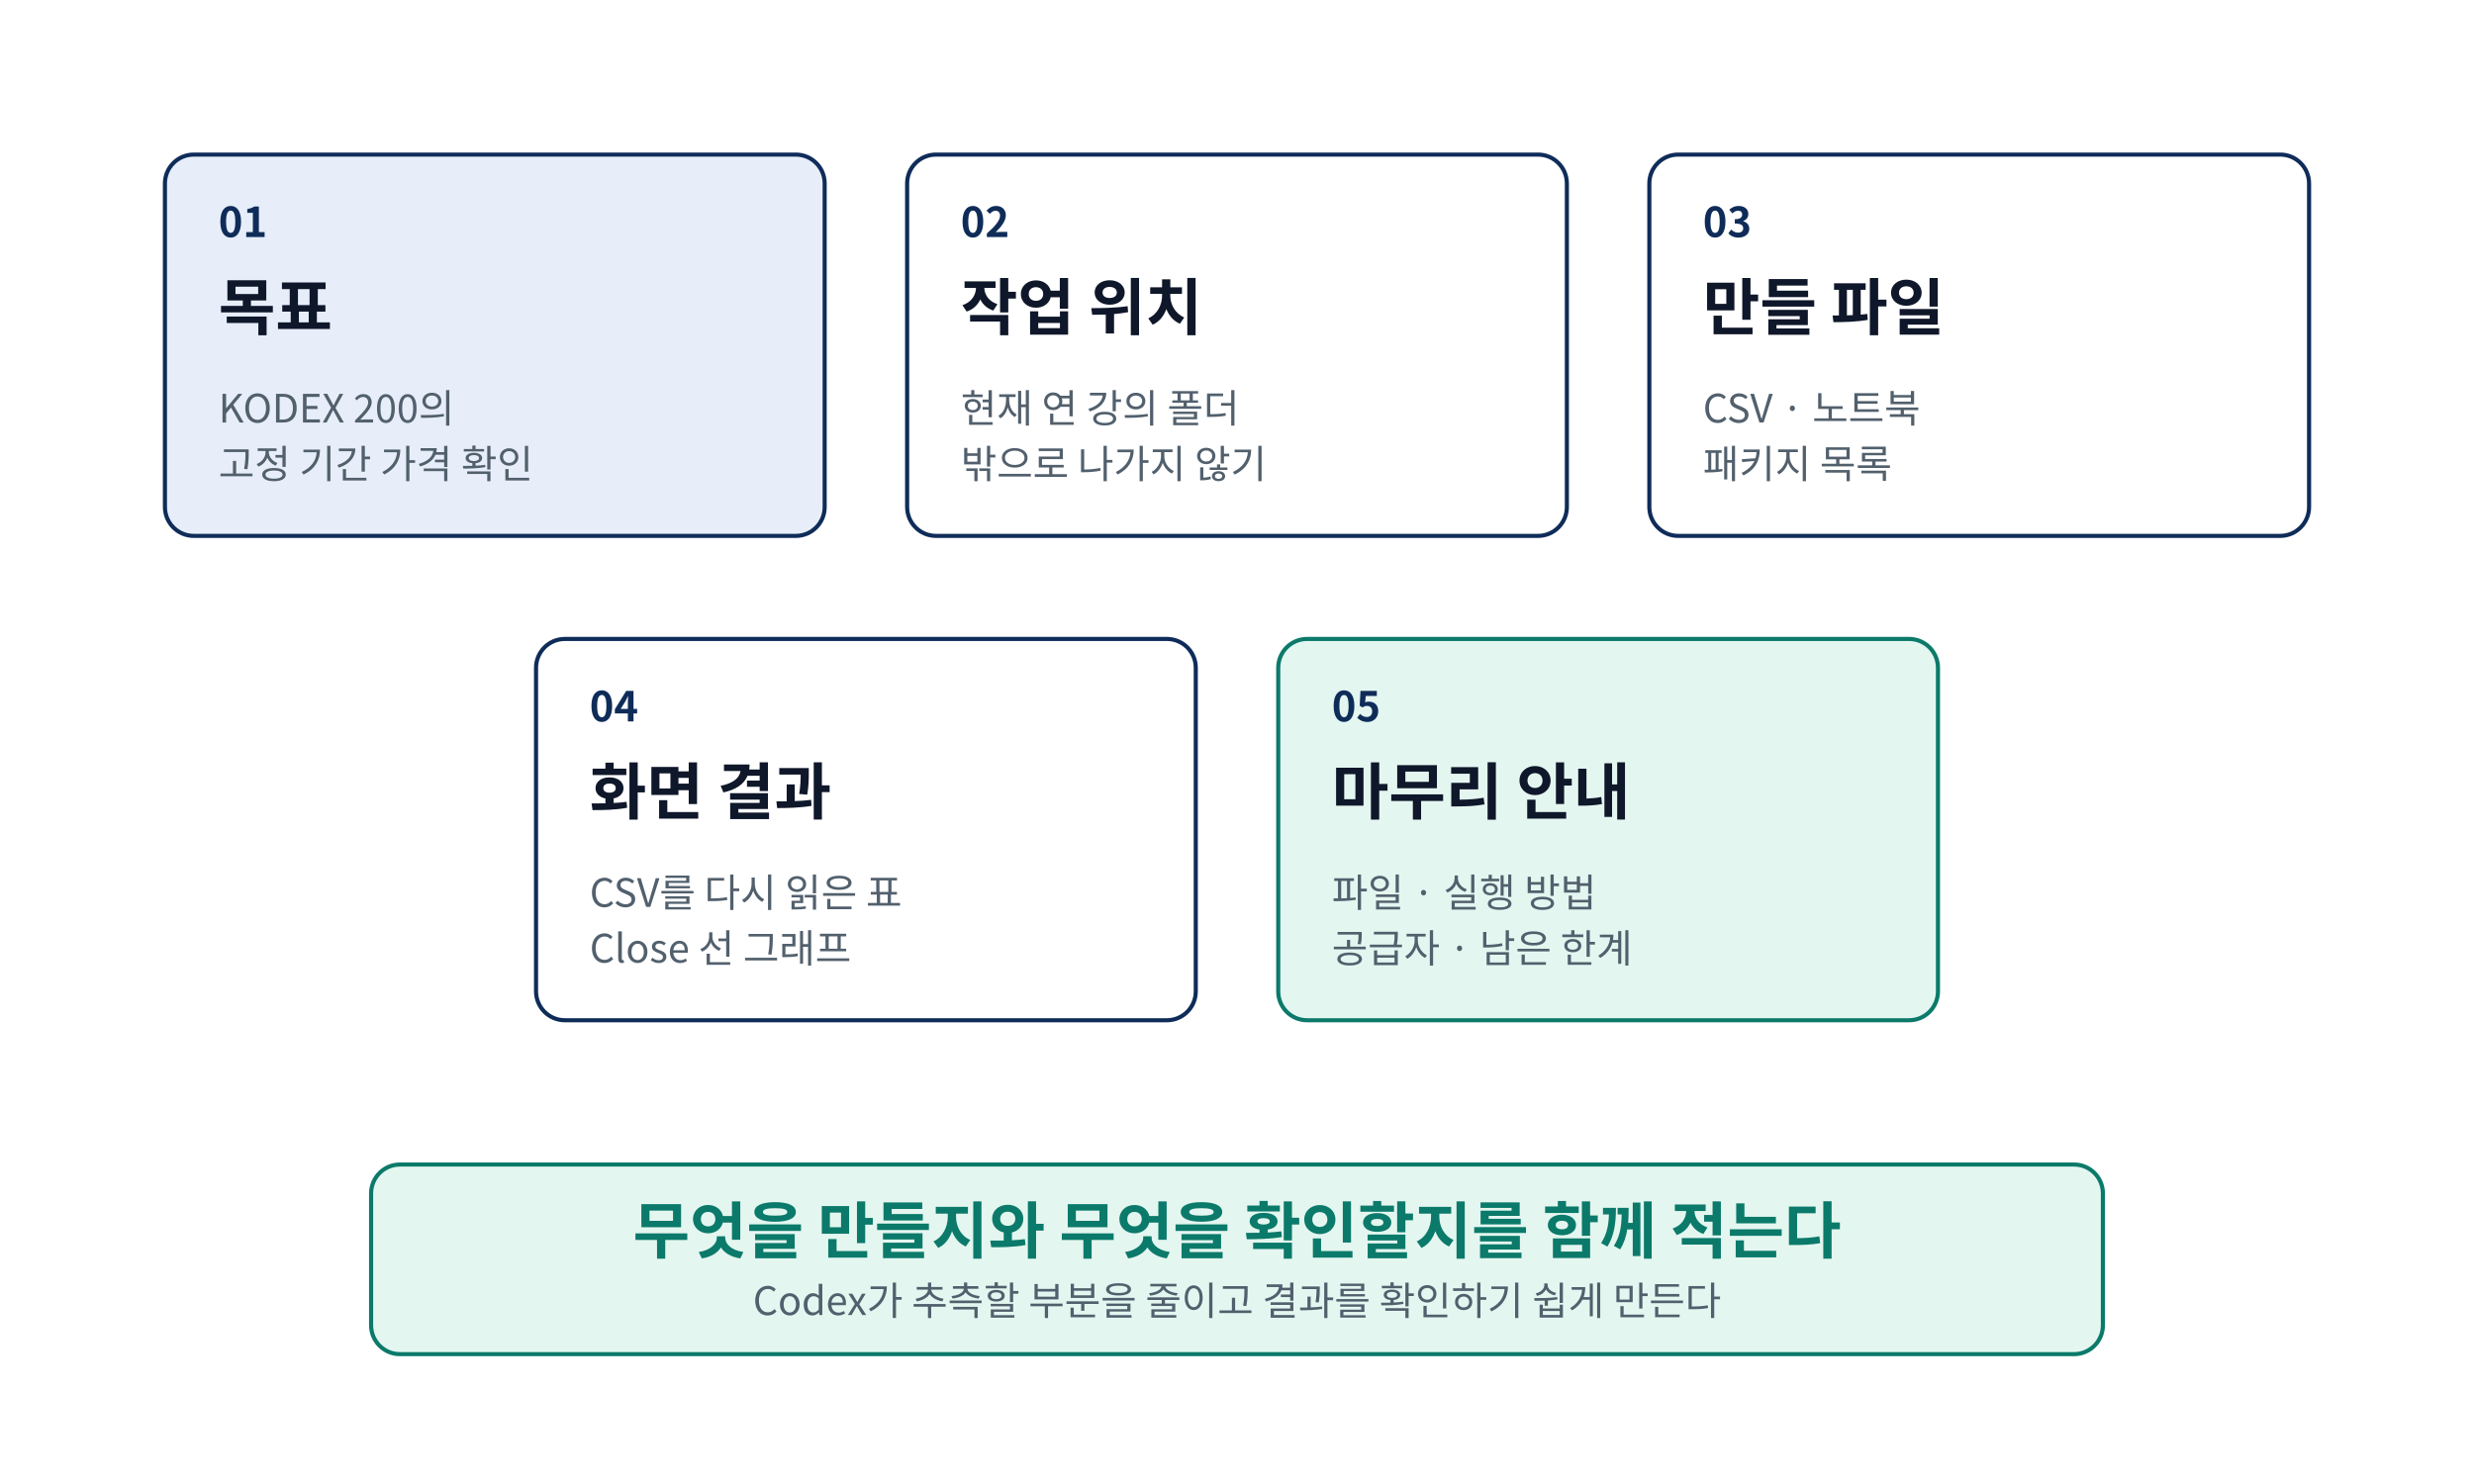
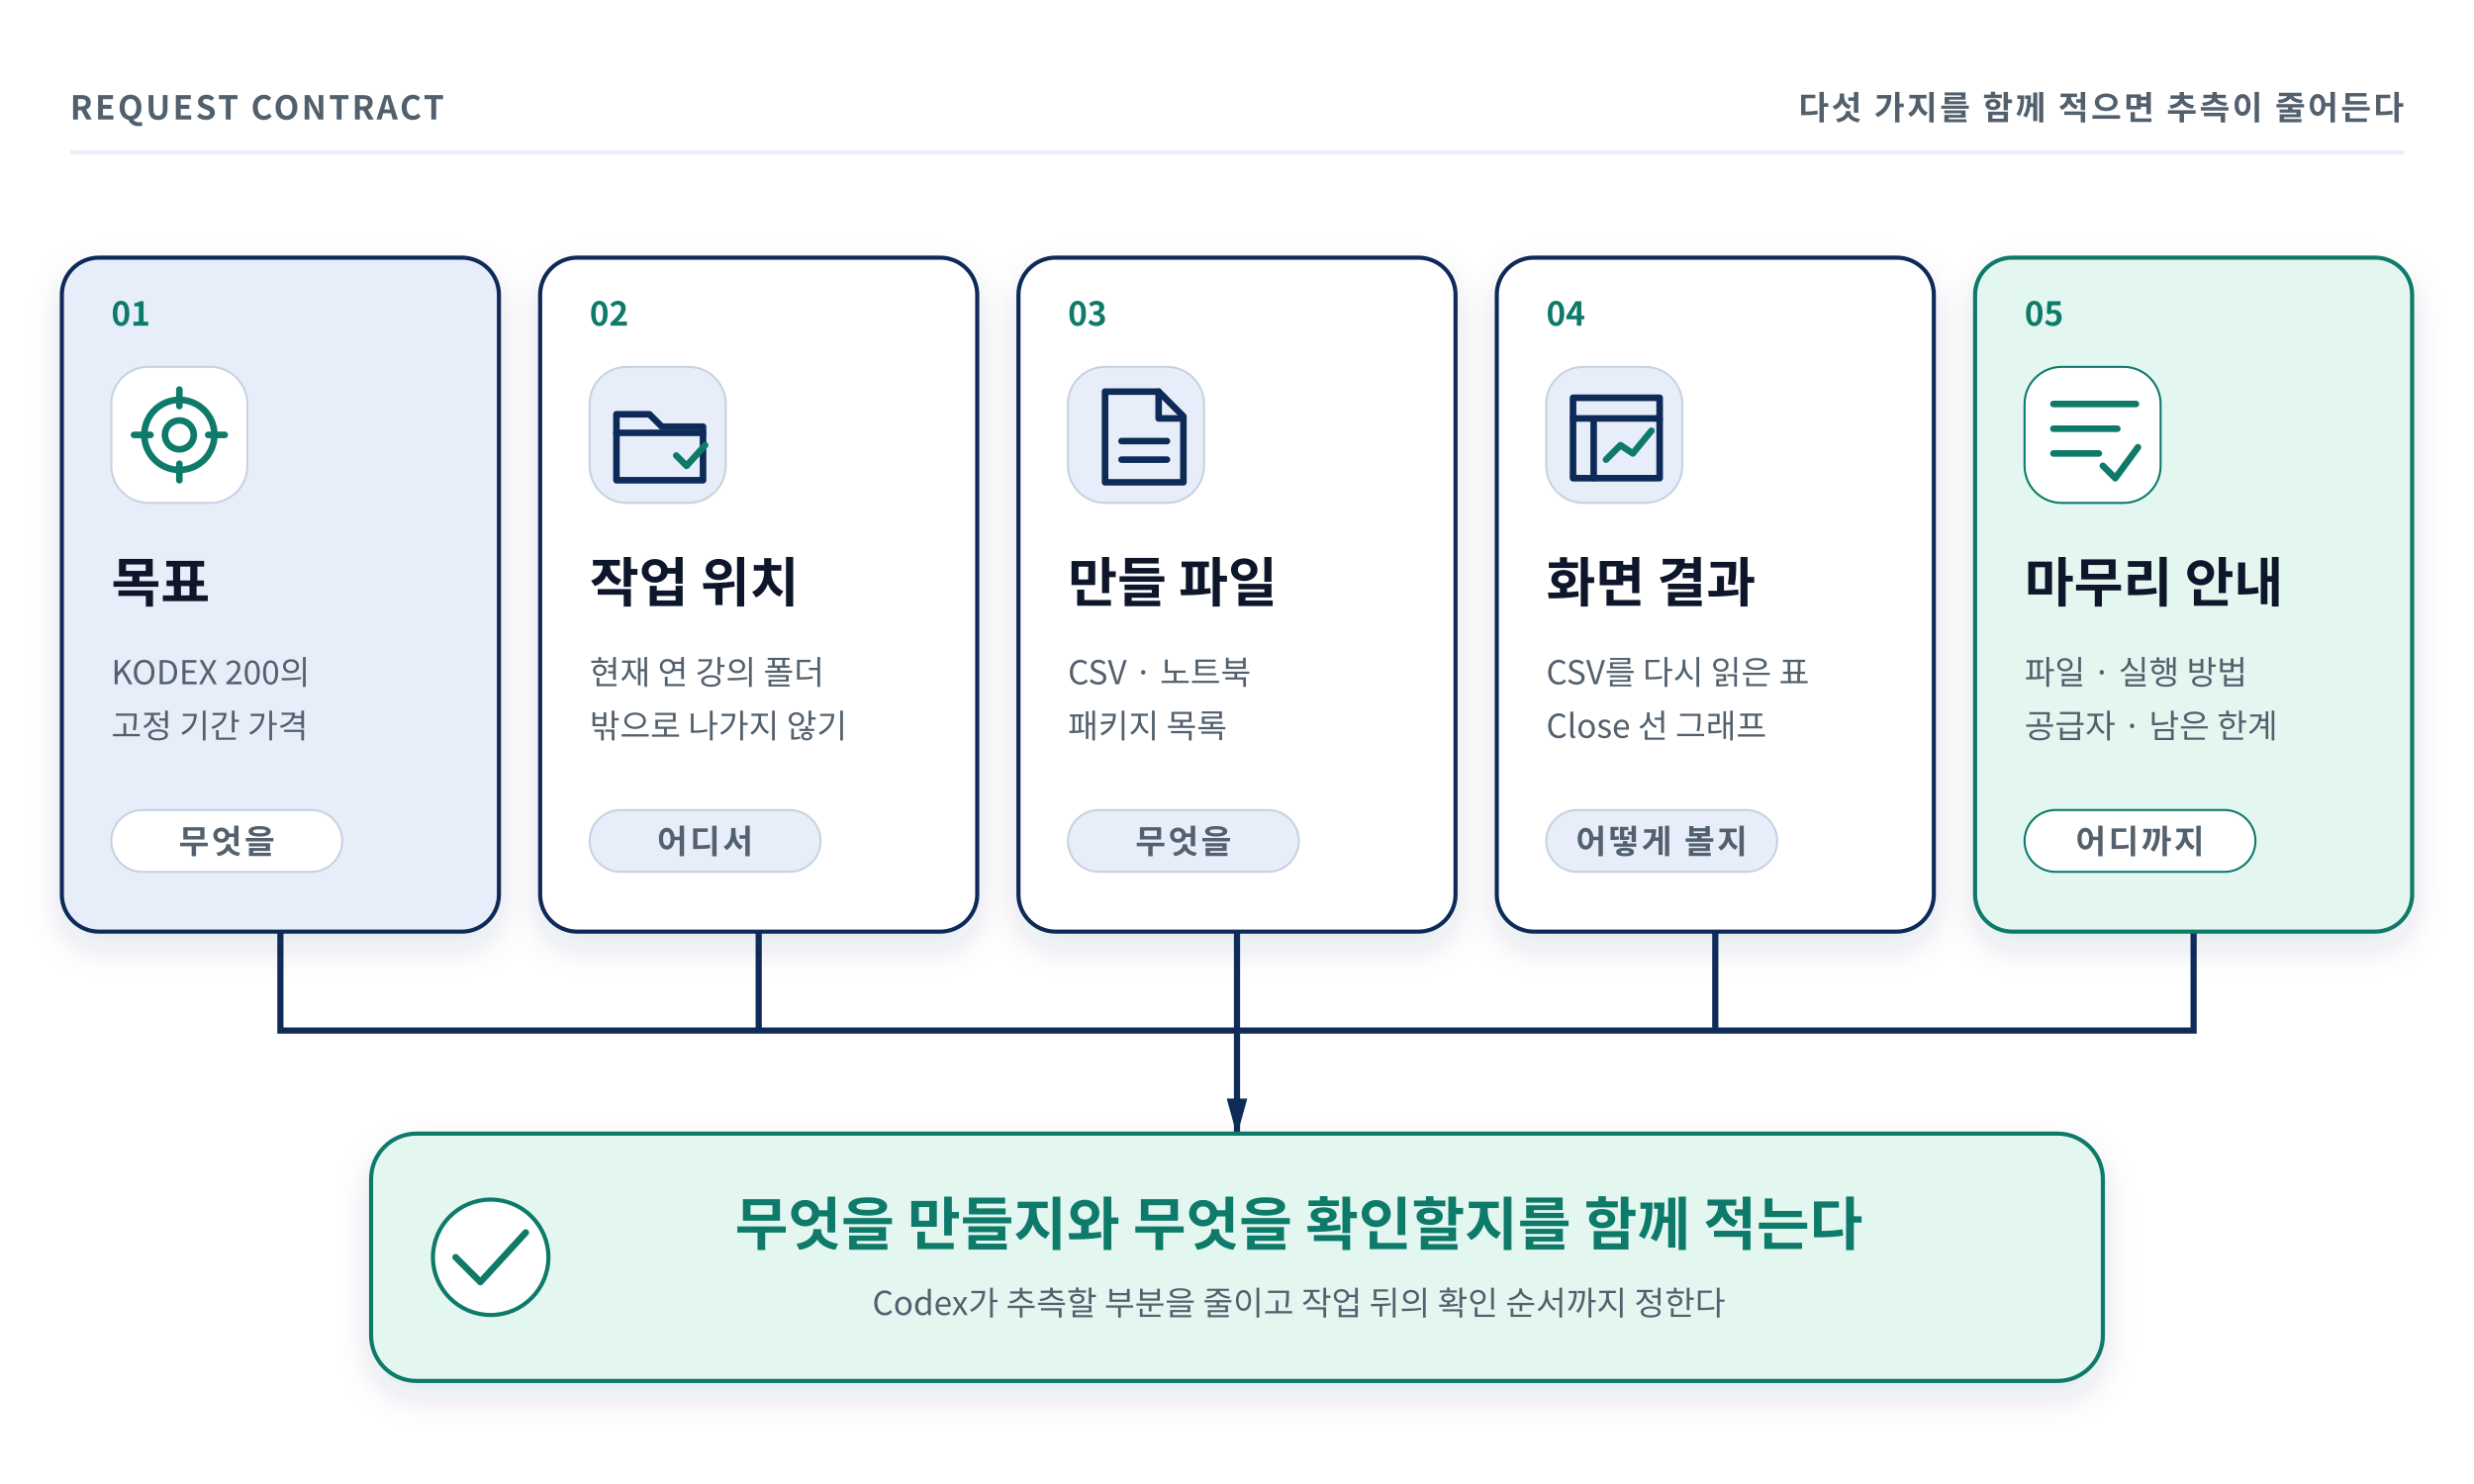
<svg xmlns="http://www.w3.org/2000/svg" viewBox="0 0 1200 720" role="img" aria-labelledby="title desc">
-   <style>
-     text{font-family:"Noto Sans CJK KR","Noto Sans KR",sans-serif;fill:#0F172A}
-     .num{font-size:20px;font-weight:700;fill:#0F2C59}
-     .main{font-size:30px;font-weight:700}
-     .sub{font-size:19px;font-weight:400;fill:#52606D}
-     .answer{font-size:30px;font-weight:700;fill:#0B7A6A}
-   </style>
+   <defs>
+     <filter id="shadow" x="-20%" y="-20%" width="140%" height="150%">
+       <feDropShadow dx="0" dy="7" stdDeviation="8" flood-color="#0F2C59" flood-opacity="0.12" />
+     </filter>
+     <marker id="arrow" markerUnits="userSpaceOnUse" viewBox="0 0 18 10" refX="17" refY="5" markerWidth="18" markerHeight="10" orient="auto">
+       <path d="M0 0L18 5L0 10Z" fill="#0F2C59" />
+     </marker>
+     <style>
+       text{font-family:"Noto Sans CJK KR","Noto Sans KR",sans-serif;fill:#0F172A}
+       .meta{font-size:16px;font-weight:700;letter-spacing:1.2px;fill:#52606D}
+       .num{font-size:16px;font-weight:700;fill:#0B7A6A}
+       .main{font-size:26px;font-weight:700}
+       .sub{font-size:16px;font-weight:400;fill:#52606D}
+       .answer{font-size:28px;font-weight:700;fill:#0B7A6A}
+       .connector{fill:none;stroke:#0F2C59;stroke-width:3}
+       .arrow{fill:none;stroke:#0F2C59;stroke-width:3;marker-end:url(#arrow)}
+       .icon{fill:none;stroke:#0F2C59;stroke-width:3.2;stroke-linecap:round;stroke-linejoin:round}
+       .icon-ok{fill:none;stroke:#0B7A6A;stroke-width:3.2;stroke-linecap:round;stroke-linejoin:round}
+     </style>
+   </defs>
  <rect width="1200" height="720" fill="#FFFFFF" />
-   <g>
-     <rect x="80" y="75" width="320" height="185" rx="14" fill="#E7EEF9" stroke="#0F2C59" stroke-width="2" />
-     <text class="num" x="106" y="115">01</text>
-     <text class="main" x="106" y="160">목표</text>
-     <text class="sub" x="106" y="205">KODEX 200의</text>
-     <text class="sub" x="106" y="232">고정 기간 가격 확인</text>
-     <rect x="440" y="75" width="320" height="185" rx="14" fill="#FFFFFF" stroke="#0F2C59" stroke-width="2" />
-     <text class="num" x="466" y="115">02</text>
-     <text class="main" x="466" y="160">작업 위치</text>
-     <text class="sub" x="466" y="205">현재 연 강의 폴더</text>
-     <text class="sub" x="466" y="232">밖으로 나가지 않기</text>
-     <rect x="800" y="75" width="320" height="185" rx="14" fill="#FFFFFF" stroke="#0F2C59" stroke-width="2" />
-     <text class="num" x="826" y="115">03</text>
-     <text class="main" x="826" y="160">만들 파일</text>
-     <text class="sub" x="826" y="205">CSV · 노트북</text>
-     <text class="sub" x="826" y="232">패키지 목록</text>
-     <rect x="260" y="310" width="320" height="185" rx="14" fill="#FFFFFF" stroke="#0F2C59" stroke-width="2" />
-     <text class="num" x="286" y="350">04</text>
-     <text class="main" x="286" y="395">화면 결과</text>
-     <text class="sub" x="286" y="440">CSV를 다시 읽은 표</text>
-     <text class="sub" x="286" y="467">Close 선 그래프</text>
-     <rect x="620" y="310" width="320" height="185" rx="14" fill="#E4F6F0" stroke="#0B7A6A" stroke-width="2" />
-     <text class="num" x="646" y="350" fill="#0B7A6A">05</text>
-     <text class="main" x="646" y="395">마무리 안내</text>
-     <text class="sub" x="646" y="440">파일 · 실행 방법</text>
-     <text class="sub" x="646" y="467">공급자 · 남은 한계</text>
+   <g id="background" aria-hidden="true">
+     <text class="meta" x="34" y="58">REQUEST CONTRACT</text>
+     <text class="meta" x="1166" y="58" text-anchor="end">다섯 가지를 함께 적으면 추측이 줄어든다</text>
+     <path d="M34 74H1166" stroke="#E7EEF9" stroke-width="2" />
  </g>
-   <rect x="180" y="565" width="840" height="92" rx="14" fill="#E4F6F0" stroke="#0B7A6A" stroke-width="2" />
-   <text class="answer" x="600" y="608" text-anchor="middle">무엇을 만들지와 무엇을 확인할지를 함께 적는다</text>
-   <text class="sub" x="600" y="638" text-anchor="middle">Codex가 추측할 부분을 줄이고 결과를 확인하기 쉽게 만든다</text>
+   <g id="plan-connectors" aria-hidden="true">
+     <path class="connector" d="M136 452V500H1064V452" />
+     <path class="connector" d="M368 452V500M600 452V500M832 452V500" />
+     <path class="arrow" d="M600 500V550" />
+   </g>
+   <g id="request-goal" filter="url(#shadow)">
+     <rect x="30" y="125" width="212" height="327" rx="18" fill="#E7EEF9" stroke="#0F2C59" stroke-width="2" />
+     <text class="num" x="54" y="158">01</text>
+     <rect x="54" y="178" width="66" height="66" rx="18" fill="#FFFFFF" stroke="#C7D2E1" />
+     <g class="icon-ok" transform="translate(65 189)">
+       <circle cx="22" cy="22" r="17" />
+       <circle cx="22" cy="22" r="7" />
+       <path d="M22 0V8M22 36V44M0 22H8M36 22H44" />
+     </g>
+     <text class="main" x="54" y="292">목표</text>
+     <text class="sub" x="54" y="332">KODEX 200의</text>
+     <text class="sub" x="54" y="358">고정 기간 가격</text>
+     <rect x="54" y="393" width="112" height="30" rx="15" fill="#FFFFFF" stroke="#C7D2E1" />
+     <text class="meta" x="110" y="414" text-anchor="middle">무엇을</text>
+   </g>
+   <g id="request-scope" filter="url(#shadow)">
+     <rect x="262" y="125" width="212" height="327" rx="18" fill="#FFFFFF" stroke="#0F2C59" stroke-width="2" />
+     <text class="num" x="286" y="158">02</text>
+     <rect x="286" y="178" width="66" height="66" rx="18" fill="#E7EEF9" stroke="#C7D2E1" />
+     <g class="icon" transform="translate(297 191)">
+       <path d="M2 10H18L24 16H44V42H2Z" />
+       <path d="M2 19H44" />
+       <path class="icon-ok" d="M31 30L36 35L45 25" />
+     </g>
+     <text class="main" x="286" y="292">작업 위치</text>
+     <text class="sub" x="286" y="332">현재 연 강의 폴더</text>
+     <text class="sub" x="286" y="358">밖으로 나가지 않기</text>
+     <rect x="286" y="393" width="112" height="30" rx="15" fill="#E7EEF9" stroke="#C7D2E1" />
+     <text class="meta" x="342" y="414" text-anchor="middle">어디서</text>
+   </g>
+   <g id="request-files" filter="url(#shadow)">
+     <rect x="494" y="125" width="212" height="327" rx="18" fill="#FFFFFF" stroke="#0F2C59" stroke-width="2" />
+     <text class="num" x="518" y="158">03</text>
+     <rect x="518" y="178" width="66" height="66" rx="18" fill="#E7EEF9" stroke="#C7D2E1" />
+     <g class="icon" transform="translate(531 189)">
+       <path d="M5 1H31L43 13V45H5Z" />
+       <path d="M31 1V14H43M13 25H35M13 34H35" />
+     </g>
+     <text class="main" x="518" y="292">만들 파일</text>
+     <text class="sub" x="518" y="332">CSV · 노트북</text>
+     <text class="sub" x="518" y="358">패키지 목록</text>
+     <rect x="518" y="393" width="112" height="30" rx="15" fill="#E7EEF9" stroke="#C7D2E1" />
+     <text class="meta" x="574" y="414" text-anchor="middle">무엇을</text>
+   </g>
+   <g id="request-output" filter="url(#shadow)">
+     <rect x="726" y="125" width="212" height="327" rx="18" fill="#FFFFFF" stroke="#0F2C59" stroke-width="2" />
+     <text class="num" x="750" y="158">04</text>
+     <rect x="750" y="178" width="66" height="66" rx="18" fill="#E7EEF9" stroke="#C7D2E1" />
+     <g class="icon" transform="translate(761 189)">
+       <path d="M2 4H44V43H2Z" />
+       <path d="M2 14H44M12 14V43" />
+       <path class="icon-ok" d="M18 34L25 27L31 31L40 20" />
+     </g>
+     <text class="main" x="750" y="292">화면 결과</text>
+     <text class="sub" x="750" y="332">CSV를 다시 읽은 표</text>
+     <text class="sub" x="750" y="358">Close 선 그래프</text>
+     <rect x="750" y="393" width="112" height="30" rx="15" fill="#E7EEF9" stroke="#C7D2E1" />
+     <text class="meta" x="806" y="414" text-anchor="middle">어떻게 볼지</text>
+   </g>
+   <g id="request-summary" filter="url(#shadow)">
+     <rect x="958" y="125" width="212" height="327" rx="18" fill="#E4F6F0" stroke="#0B7A6A" stroke-width="2" />
+     <text class="num" x="982" y="158">05</text>
+     <rect x="982" y="178" width="66" height="66" rx="18" fill="#FFFFFF" stroke="#0B7A6A" />
+     <g class="icon-ok" transform="translate(993 190)">
+       <path d="M3 6H43M3 18H34M3 30H25" />
+       <path d="M27 36L33 42L44 27" />
+     </g>
+     <text class="main" x="982" y="292">마무리 안내</text>
+     <text class="sub" x="982" y="332">파일 · 실행 방법</text>
+     <text class="sub" x="982" y="358">공급자 · 남은 한계</text>
+     <rect x="982" y="393" width="112" height="30" rx="15" fill="#FFFFFF" stroke="#0B7A6A" />
+     <text class="meta" x="1038" y="414" text-anchor="middle">어디까지</text>
+   </g>
+   <g id="execution-plan" filter="url(#shadow)">
+     <rect x="180" y="550" width="840" height="120" rx="22" fill="#E4F6F0" stroke="#0B7A6A" stroke-width="2" />
+     <circle cx="238" cy="610" r="28" fill="#FFFFFF" stroke="#0B7A6A" stroke-width="2" />
+     <path class="icon-ok" d="M221 610L233 622L255 598" />
+     <text class="answer" x="630" y="604" text-anchor="middle">무엇을 만들지와 무엇을 확인할지를 함께 적는다</text>
+     <text class="sub" x="630" y="638" text-anchor="middle">Codex가 추측할 부분을 줄이고 작업 뒤의 확인 순서까지 정한다</text>
+   </g>
</svg>
